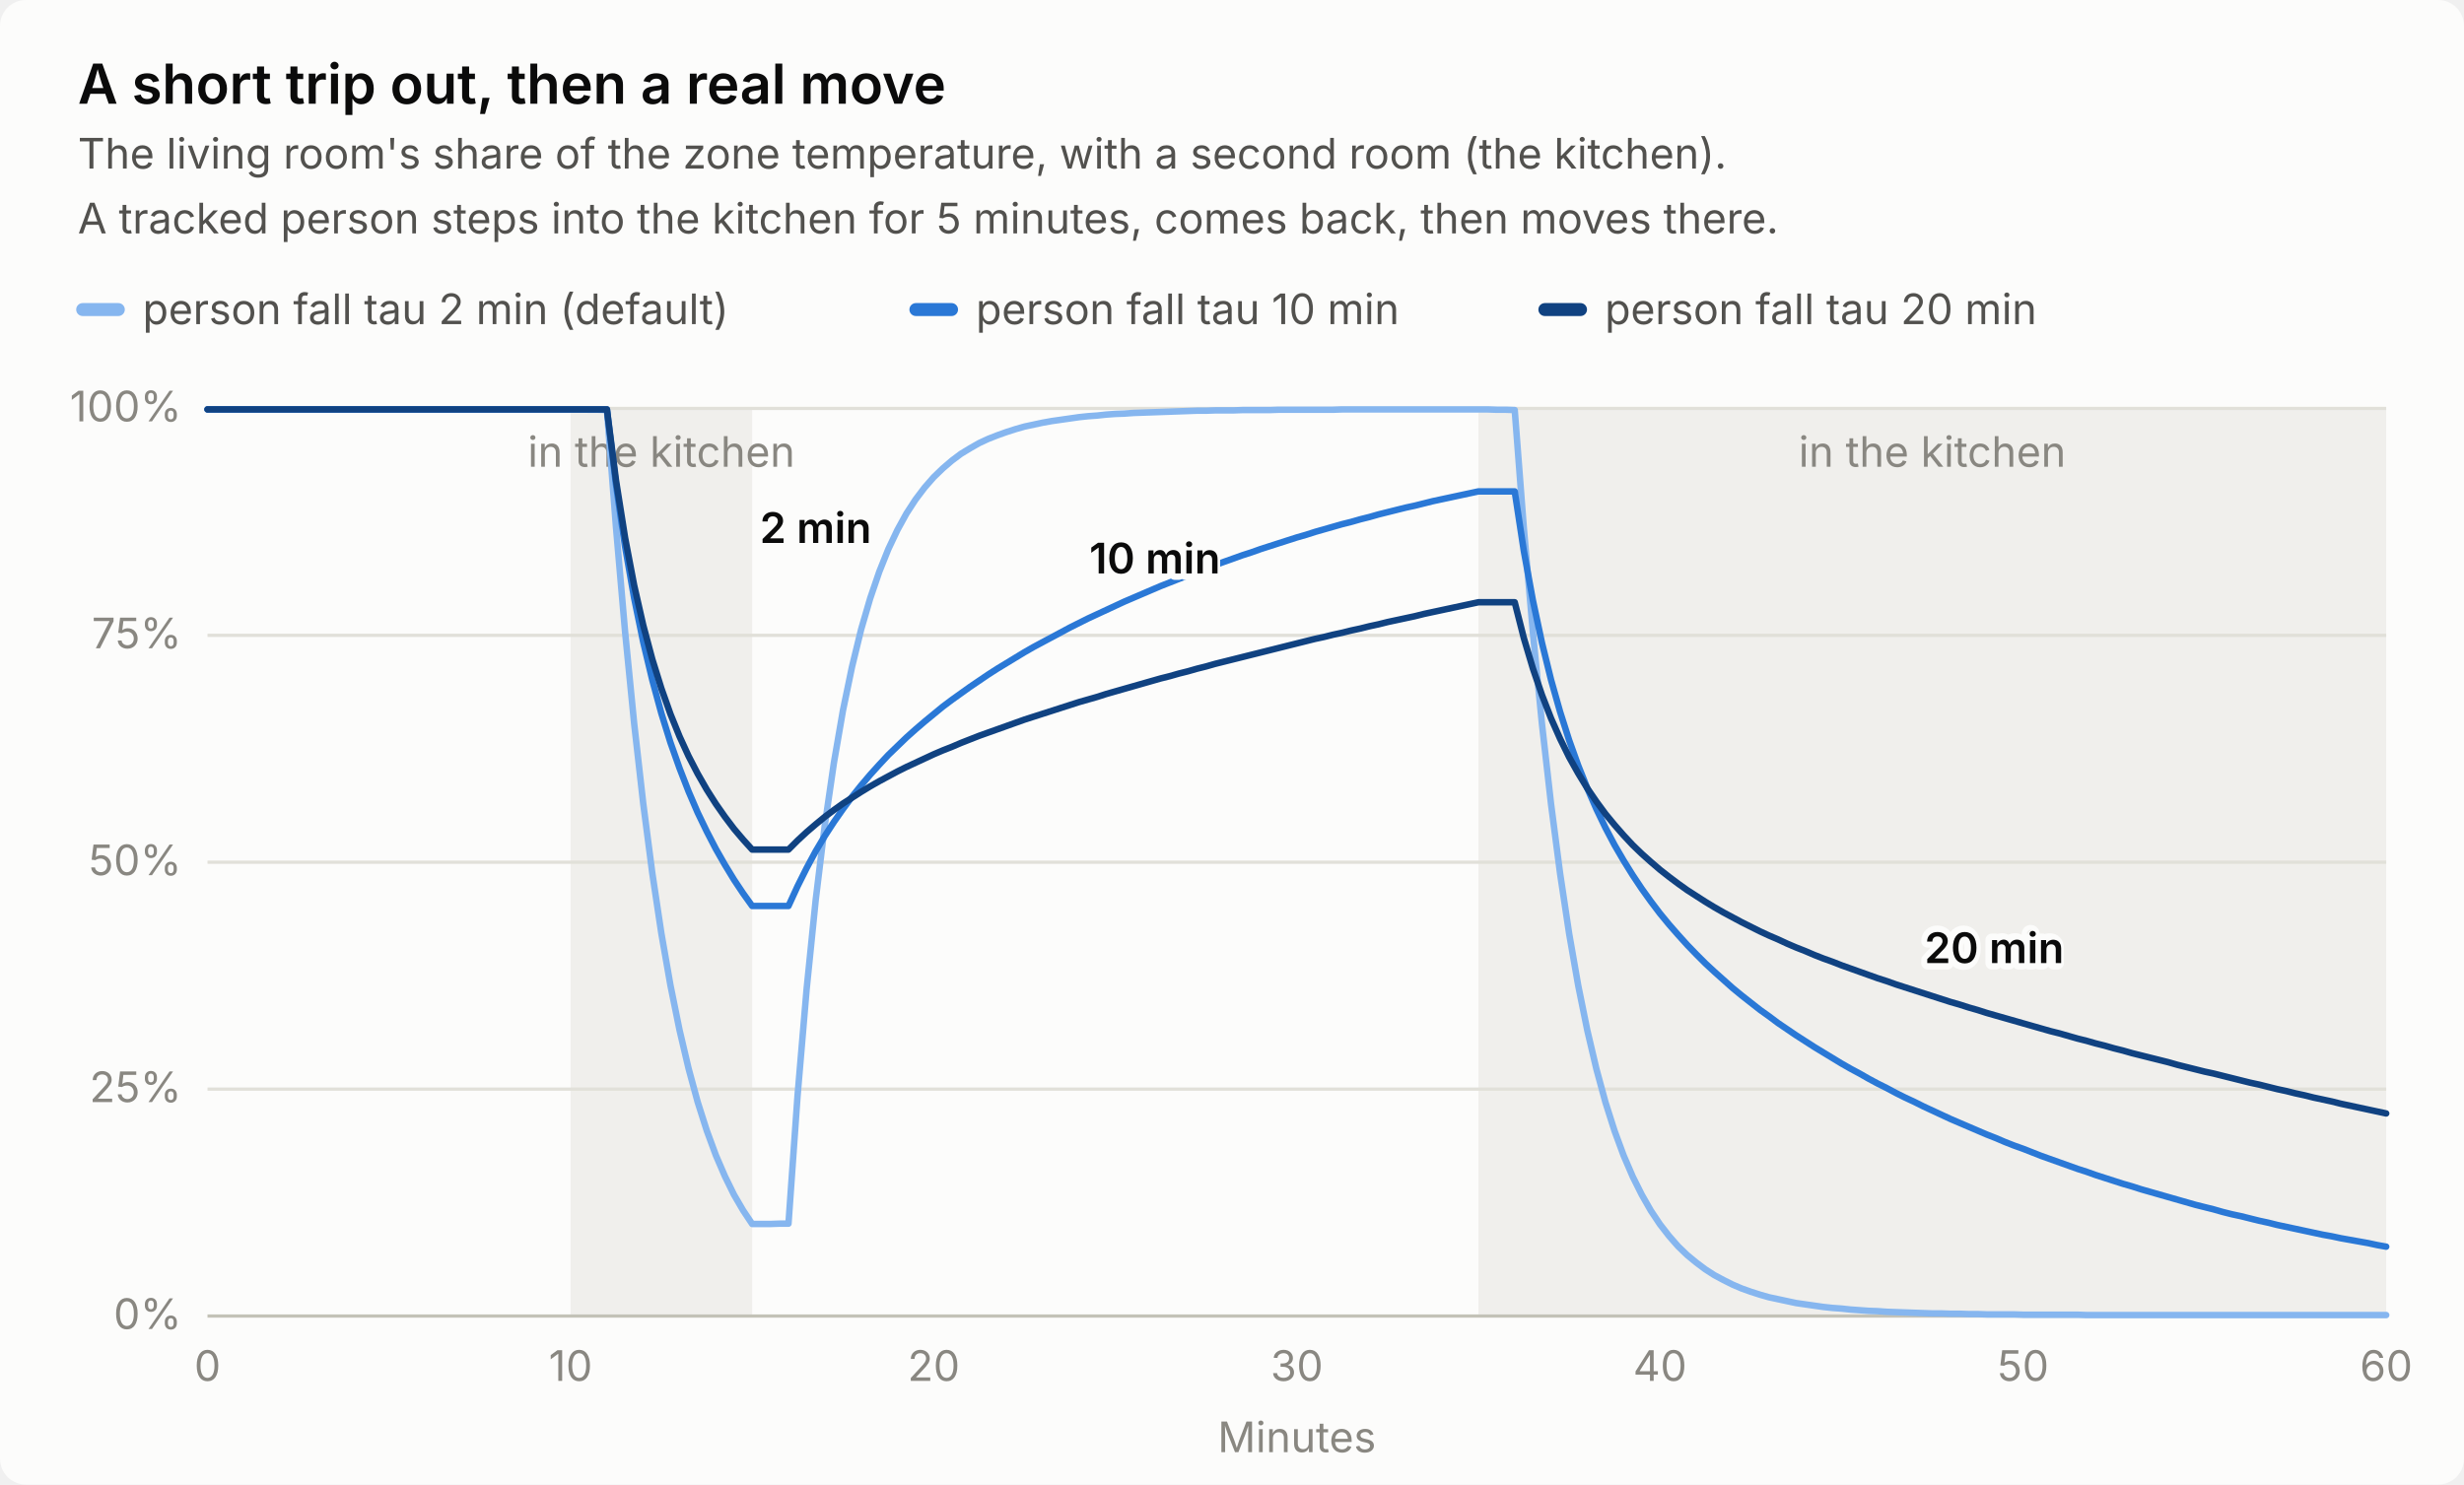
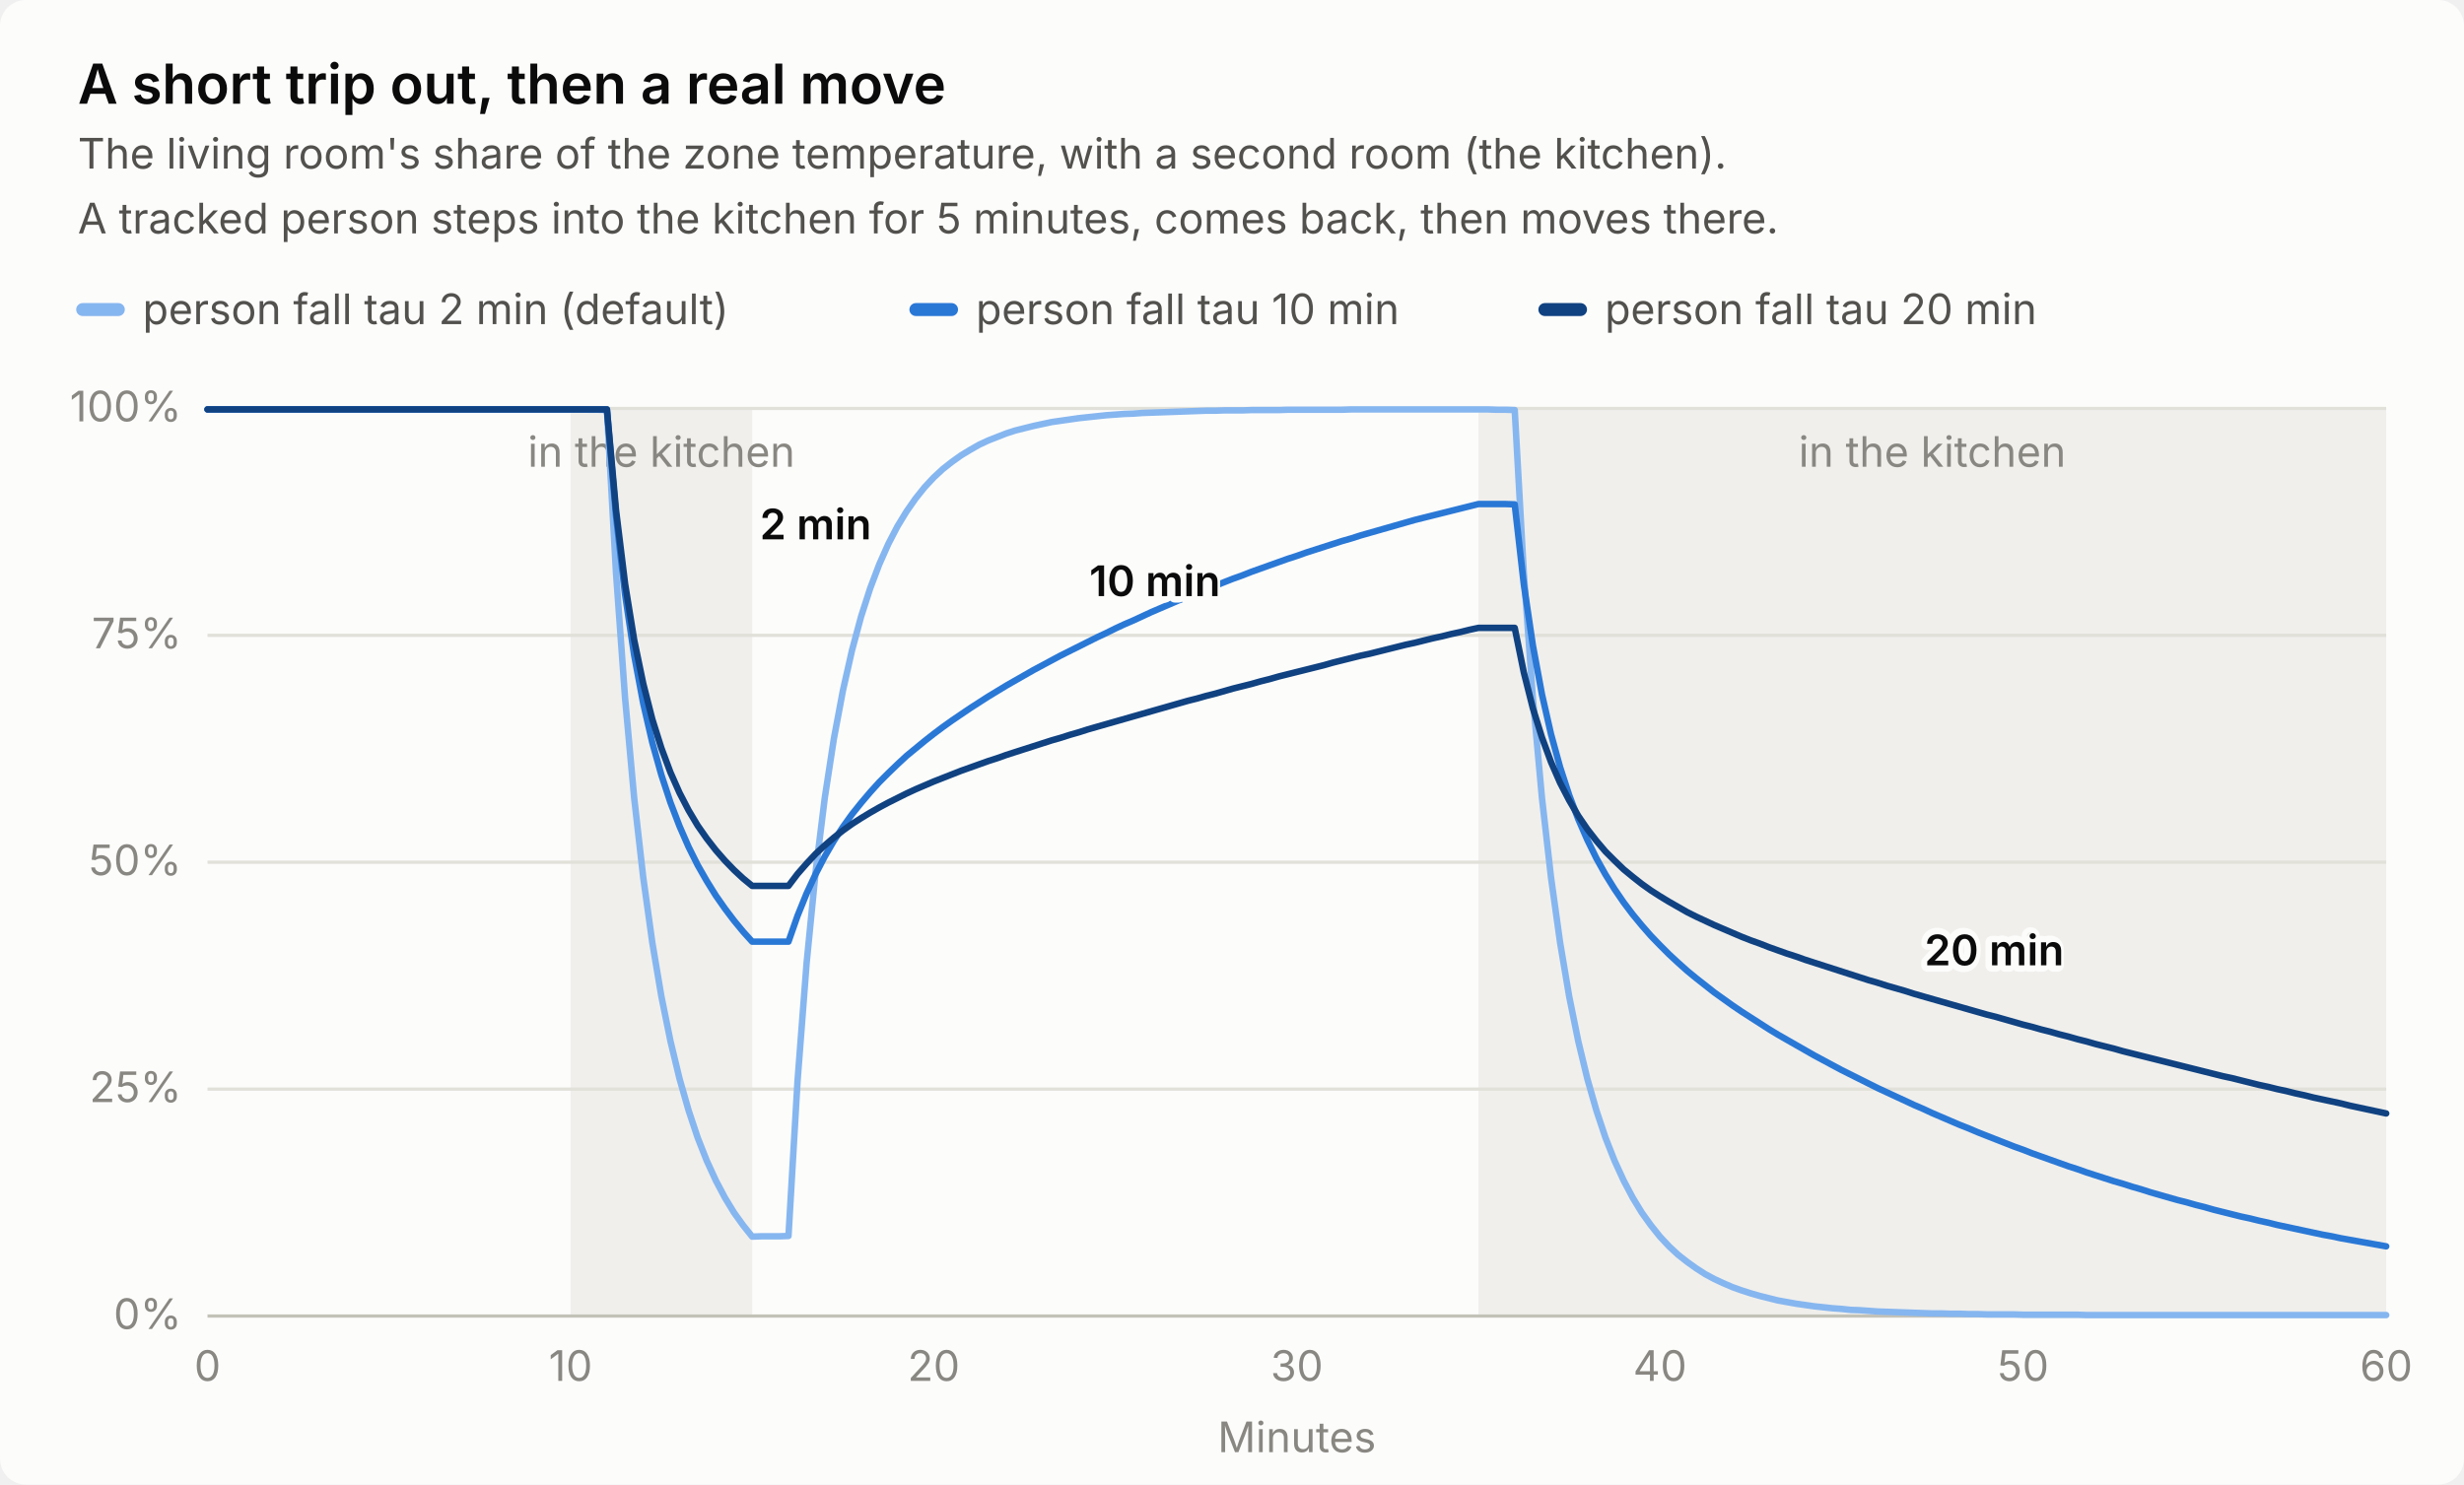
<svg xmlns="http://www.w3.org/2000/svg" viewBox="0 0 760 458" width="760" height="458" role="img" aria-labelledby="title desc">
  <style>text{font-family:system-ui, -apple-system, "Segoe UI", sans-serif;font-size:13px}.title{font-size:17px;font-weight:600}.tag{font-weight:600}text.halo{stroke-width:4px;stroke-linejoin:round}path.line{fill:none;stroke-width:2px;stroke-linejoin:round;stroke-linecap:round}.grid,.axis{stroke-width:1px}.guide{stroke-dasharray:4 4}.bg{fill:#fcfcfb}.t1{fill:#0b0b0b}.t2{fill:#52514e}.t3{fill:#898781}.grid{stroke:#e1e0d9}.axis{stroke:#c3c2b7}.band{fill:#f0efec}.c1{stroke:#2a78d6;fill:#2a78d6}.c2{stroke:#eb6834;fill:#eb6834}.c3{stroke:#1baf7a;fill:#1baf7a}.c4{stroke:#eda100;fill:#eda100}.r1{stroke:#86b6ef;fill:#86b6ef}.r2{stroke:#5598e7;fill:#5598e7}.r3{stroke:#2a78d6;fill:#2a78d6}.r4{stroke:#1c5cab;fill:#1c5cab}.r5{stroke:#104281;fill:#104281}.halo{fill:#fcfcfb;stroke:#fcfcfb}@media (prefers-color-scheme: dark){.bg{fill:#1a1a19}.t1{fill:#ffffff}.t2{fill:#c3c2b7}.t3{fill:#898781}.grid{stroke:#2c2c2a}.axis{stroke:#383835}.band{fill:#262624}.c1{stroke:#3987e5;fill:#3987e5}.c2{stroke:#d95926;fill:#d95926}.c3{stroke:#199e70;fill:#199e70}.c4{stroke:#c98500;fill:#c98500}.r1{stroke:#184f95;fill:#184f95}.r2{stroke:#256abf;fill:#256abf}.r3{stroke:#3987e5;fill:#3987e5}.r4{stroke:#86b6ef;fill:#86b6ef}.r5{stroke:#cde2fb;fill:#cde2fb}.halo{fill:#1a1a19;stroke:#1a1a19}}</style>
  <rect class="bg" width="760" height="458" rx="8" />
  <text x="24" y="32" class="t1 title" text-anchor="start">A short trip out, then a real move</text>
  <text x="24" y="52" class="t2" text-anchor="start">The living room's share of the zone temperature, with a second room (the kitchen).</text>
  <text x="24" y="72" class="t2" text-anchor="start">A tracked person steps into the kitchen for 5 minutes, comes back, then moves there.</text>
  <rect class="r1" x="24" y="94" width="14" height="3" rx="1.5" />
  <text x="44" y="100" class="t2" text-anchor="start">person fall tau 2 min (default)</text>
  <rect class="r3" x="281" y="94" width="14" height="3" rx="1.5" />
  <text x="301" y="100" class="t2" text-anchor="start">person fall tau 10 min</text>
  <rect class="r5" x="475" y="94" width="14" height="3" rx="1.5" />
  <text x="495" y="100" class="t2" text-anchor="start">person fall tau 20 min</text>
  <rect class="band" x="176" y="126" width="56" height="280" />
  <text x="204" y="144" class="t3" text-anchor="middle">in the kitchen</text>
  <rect class="band" x="456" y="126" width="280" height="280" />
  <text x="596" y="144" class="t3" text-anchor="middle">in the kitchen</text>
  <line class="axis" x1="64" x2="736" y1="406" y2="406" />
  <text x="56" y="410" class="t3" text-anchor="end">0%</text>
  <line class="grid" x1="64" x2="736" y1="336" y2="336" />
  <text x="56" y="340" class="t3" text-anchor="end">25%</text>
  <line class="grid" x1="64" x2="736" y1="266" y2="266" />
  <text x="56" y="270" class="t3" text-anchor="end">50%</text>
  <line class="grid" x1="64" x2="736" y1="196" y2="196" />
  <text x="56" y="200" class="t3" text-anchor="end">75%</text>
  <line class="grid" x1="64" x2="736" y1="126" y2="126" />
  <text x="56" y="130" class="t3" text-anchor="end">100%</text>
  <text x="64" y="426" class="t3" text-anchor="middle">0</text>
  <text x="176" y="426" class="t3" text-anchor="middle">10</text>
  <text x="288" y="426" class="t3" text-anchor="middle">20</text>
  <text x="400" y="426" class="t3" text-anchor="middle">30</text>
  <text x="512" y="426" class="t3" text-anchor="middle">40</text>
  <text x="624" y="426" class="t3" text-anchor="middle">50</text>
  <text x="736" y="426" class="t3" text-anchor="middle">60</text>
  <text x="400" y="448" class="t3" text-anchor="middle">Minutes</text>
-   <path class="line r1" d="M64,126.3 L66.8,126.3 L69.6,126.3 L72.4,126.3 L75.2,126.3 L78,126.3 L80.8,126.3 L83.6,126.3 L86.4,126.3 L89.2,126.3 L92,126.3 L94.8,126.3 L97.6,126.3 L100.4,126.3 L103.2,126.3 L106,126.3 L108.8,126.3 L111.6,126.3 L114.4,126.3 L117.2,126.3 L120,126.3 L122.8,126.3 L125.6,126.3 L128.4,126.3 L131.2,126.3 L134,126.3 L136.8,126.3 L139.6,126.3 L142.4,126.3 L145.2,126.3 L148,126.3 L150.8,126.3 L153.6,126.3 L156.4,126.3 L159.2,126.3 L162,126.3 L164.8,126.3 L167.6,126.3 L170.4,126.3 L173.2,126.3 L176,126.3 L178.8,126.3 L181.6,126.4 L184.4,126.4 L187.2,126.5 L190,162.7 L192.8,194.9 L195.6,223.2 L198.4,247.9 L201.2,269.4 L204,288 L206.8,304 L209.6,317.8 L212.4,329.7 L215.2,340 L218,348.8 L220.8,356.4 L223.6,362.9 L226.4,368.6 L229.2,373.4 L232,377.6 L234.8,377.6 L237.6,377.6 L240.4,377.5 L243.2,377.5 L246,338 L248.8,305.1 L251.6,277.6 L254.4,254.6 L257.2,235.4 L260,219.2 L262.8,205.7 L265.6,194.2 L268.4,184.6 L271.2,176.4 L274,169.4 L276.8,163.5 L279.6,158.4 L282.4,154.1 L285.2,150.4 L288,147.2 L290.8,144.5 L293.6,142.1 L296.4,140 L299.2,138.3 L302,136.7 L304.8,135.4 L307.6,134.3 L310.4,133.3 L313.2,132.4 L316,131.6 L318.8,131 L321.6,130.4 L324.4,129.9 L327.2,129.5 L330,129.1 L332.8,128.7 L335.6,128.4 L338.4,128.2 L341.2,127.9 L344,127.7 L346.8,127.6 L349.6,127.4 L352.4,127.3 L355.2,127.2 L358,127.1 L360.8,127 L363.6,126.9 L366.4,126.8 L369.2,126.7 L372,126.7 L374.8,126.6 L377.6,126.6 L380.4,126.6 L383.2,126.5 L386,126.5 L388.8,126.5 L391.6,126.5 L394.4,126.4 L397.2,126.4 L400,126.4 L402.8,126.4 L405.6,126.4 L408.4,126.4 L411.2,126.4 L414,126.3 L416.8,126.3 L419.6,126.3 L422.4,126.3 L425.2,126.3 L428,126.3 L430.8,126.3 L433.6,126.3 L436.4,126.3 L439.2,126.3 L442,126.3 L444.8,126.3 L447.6,126.3 L450.4,126.3 L453.2,126.3 L456,126.3 L458.8,126.3 L461.6,126.4 L464.4,126.4 L467.2,126.5 L470,162.8 L472.8,195 L475.6,223.3 L478.4,248 L481.2,269.5 L484,288.1 L486.8,304.1 L489.6,317.9 L492.4,329.8 L495.2,340.1 L498,348.9 L500.8,356.5 L503.6,363 L506.4,368.6 L509.2,373.5 L512,377.7 L514.8,381.3 L517.6,384.5 L520.4,387.2 L523.2,389.5 L526,391.6 L528.8,393.4 L531.6,394.9 L534.4,396.3 L537.2,397.5 L540,398.5 L542.8,399.4 L545.6,400.2 L548.4,400.8 L551.2,401.4 L554,402 L556.8,402.4 L559.6,402.8 L562.4,403.2 L565.2,403.5 L568,403.7 L570.8,404 L573.6,404.2 L576.4,404.4 L579.2,404.5 L582,404.7 L584.8,404.8 L587.6,404.9 L590.4,405 L593.2,405.1 L596,405.2 L598.8,405.2 L601.6,405.3 L604.4,405.3 L607.2,405.4 L610,405.4 L612.8,405.5 L615.6,405.5 L618.4,405.5 L621.2,405.5 L624,405.6 L626.8,405.6 L629.6,405.6 L632.4,405.6 L635.2,405.6 L638,405.6 L640.8,405.6 L643.6,405.7 L646.4,405.7 L649.2,405.7 L652,405.7 L654.8,405.7 L657.6,405.7 L660.4,405.7 L663.2,405.7 L666,405.7 L668.8,405.7 L671.6,405.7 L674.4,405.7 L677.2,405.7 L680,405.7 L682.8,405.7 L685.6,405.7 L688.4,405.7 L691.2,405.7 L694,405.7 L696.8,405.7 L699.6,405.7 L702.4,405.7 L705.2,405.7 L708,405.7 L710.8,405.7 L713.6,405.7 L716.4,405.7 L719.2,405.7 L722,405.7 L724.8,405.7 L727.6,405.7 L730.4,405.7 L733.2,405.7 L736,405.7" />
-   <path class="line r3" d="M64,126.3 L66.8,126.3 L69.6,126.3 L72.4,126.3 L75.2,126.3 L78,126.3 L80.8,126.3 L83.6,126.3 L86.4,126.3 L89.2,126.3 L92,126.3 L94.8,126.3 L97.6,126.3 L100.4,126.3 L103.2,126.3 L106,126.3 L108.8,126.3 L111.6,126.3 L114.4,126.3 L117.2,126.3 L120,126.3 L122.8,126.3 L125.6,126.3 L128.4,126.3 L131.2,126.3 L134,126.3 L136.8,126.3 L139.6,126.3 L142.4,126.3 L145.2,126.3 L148,126.3 L150.8,126.3 L153.6,126.3 L156.4,126.3 L159.2,126.3 L162,126.3 L164.8,126.3 L167.6,126.3 L170.4,126.3 L173.2,126.3 L176,126.3 L178.8,126.3 L181.6,126.3 L184.4,126.3 L187.2,126.3 L190,149.5 L192.8,168.6 L195.6,184.5 L198.4,198.1 L201.2,209.8 L204,220.1 L206.8,229.1 L209.6,237 L212.4,244.2 L215.2,250.7 L218,256.5 L220.8,261.9 L223.6,266.8 L226.4,271.4 L229.2,275.6 L232,279.5 L234.8,279.5 L237.6,279.5 L240.4,279.5 L243.2,279.5 L246,273.4 L248.8,267.8 L251.6,262.6 L254.4,257.9 L257.2,253.6 L260,249.6 L262.8,245.8 L265.6,242.3 L268.4,239 L271.2,235.9 L274,232.9 L276.8,230.2 L279.6,227.5 L282.4,225 L285.2,222.6 L288,220.3 L290.8,218 L293.6,215.9 L296.4,213.9 L299.2,211.9 L302,210 L304.8,208.1 L307.6,206.3 L310.4,204.6 L313.2,202.9 L316,201.2 L318.8,199.6 L321.6,198.1 L324.4,196.6 L327.2,195.1 L330,193.6 L332.8,192.2 L335.6,190.8 L338.4,189.5 L341.2,188.2 L344,186.9 L346.8,185.6 L349.6,184.4 L352.4,183.2 L355.2,182 L358,180.8 L360.8,179.7 L363.6,178.6 L366.4,177.5 L369.2,176.4 L372,175.3 L374.8,174.3 L377.6,173.3 L380.4,172.3 L383.2,171.3 L386,170.4 L388.8,169.4 L391.6,168.5 L394.4,167.6 L397.2,166.7 L400,165.8 L402.8,165 L405.6,164.1 L408.4,163.3 L411.2,162.5 L414,161.7 L416.8,161 L419.6,160.2 L422.4,159.5 L425.2,158.7 L428,158 L430.8,157.3 L433.6,156.6 L436.4,156 L439.2,155.3 L442,154.6 L444.8,154 L447.6,153.4 L450.4,152.8 L453.2,152.2 L456,151.6 L458.8,151.6 L461.6,151.6 L464.4,151.6 L467.2,151.6 L470,169.9 L472.8,185.2 L475.6,198.3 L478.4,209.7 L481.2,219.6 L484,228.4 L486.8,236.2 L489.6,243.2 L492.4,249.6 L495.2,255.4 L498,260.7 L500.8,265.5 L503.6,270 L506.4,274.2 L509.2,278.1 L512,281.8 L514.8,285.2 L517.6,288.4 L520.4,291.5 L523.2,294.4 L526,297.2 L528.8,299.8 L531.6,302.3 L534.4,304.8 L537.2,307.1 L540,309.3 L542.8,311.5 L545.6,313.5 L548.4,315.6 L551.2,317.5 L554,319.4 L556.8,321.2 L559.6,323 L562.4,324.7 L565.2,326.4 L568,328.1 L570.8,329.7 L573.6,331.2 L576.4,332.8 L579.2,334.3 L582,335.7 L584.8,337.2 L587.6,338.6 L590.4,339.9 L593.2,341.3 L596,342.6 L598.8,343.9 L601.6,345.2 L604.4,346.4 L607.2,347.6 L610,348.8 L612.8,350 L615.6,351.1 L618.4,352.3 L621.2,353.4 L624,354.4 L626.8,355.5 L629.6,356.6 L632.4,357.6 L635.2,358.6 L638,359.6 L640.8,360.6 L643.6,361.5 L646.4,362.5 L649.2,363.4 L652,364.3 L654.8,365.2 L657.6,366 L660.4,366.9 L663.2,367.7 L666,368.5 L668.8,369.3 L671.6,370.1 L674.4,370.9 L677.2,371.7 L680,372.4 L682.8,373.1 L685.6,373.9 L688.4,374.6 L691.2,375.2 L694,375.9 L696.8,376.6 L699.6,377.2 L702.4,377.9 L705.2,378.5 L708,379.1 L710.8,379.7 L713.6,380.3 L716.4,380.9 L719.2,381.4 L722,382 L724.8,382.5 L727.6,383 L730.4,383.5 L733.2,384.1 L736,384.6" />
-   <path class="line r5" d="M64,126.3 L66.8,126.3 L69.6,126.3 L72.4,126.3 L75.2,126.3 L78,126.3 L80.8,126.3 L83.6,126.3 L86.4,126.3 L89.2,126.3 L92,126.3 L94.8,126.3 L97.6,126.3 L100.4,126.3 L103.2,126.3 L106,126.3 L108.8,126.3 L111.6,126.3 L114.4,126.3 L117.2,126.3 L120,126.3 L122.8,126.3 L125.6,126.3 L128.4,126.3 L131.2,126.3 L134,126.3 L136.8,126.3 L139.6,126.3 L142.4,126.3 L145.2,126.3 L148,126.3 L150.8,126.3 L153.6,126.3 L156.4,126.3 L159.2,126.3 L162,126.3 L164.8,126.3 L167.6,126.3 L170.4,126.3 L173.2,126.3 L176,126.3 L178.8,126.3 L181.6,126.3 L184.4,126.3 L187.2,126.3 L190,148.2 L192.8,165.9 L195.6,180.6 L198.4,192.9 L201.2,203.4 L204,212.4 L206.8,220.3 L209.6,227.2 L212.4,233.3 L215.2,238.7 L218,243.6 L220.8,248 L223.6,252 L226.4,255.7 L229.2,259 L232,262.1 L234.8,262.1 L237.6,262.1 L240.4,262.1 L243.2,262.1 L246,259.3 L248.8,256.7 L251.6,254.3 L254.4,252 L257.2,249.9 L260,247.9 L262.8,246.1 L265.6,244.3 L268.4,242.6 L271.2,241 L274,239.5 L276.8,238 L279.6,236.6 L282.4,235.3 L285.2,234 L288,232.7 L290.8,231.5 L293.6,230.4 L296.4,229.2 L299.2,228.1 L302,227 L304.8,226 L307.6,225 L310.4,224 L313.2,223 L316,222 L318.8,221.1 L321.6,220.2 L324.4,219.3 L327.2,218.4 L330,217.5 L332.8,216.6 L335.6,215.8 L338.4,215 L341.2,214.1 L344,213.3 L346.8,212.5 L349.6,211.7 L352.4,210.9 L355.2,210.1 L358,209.3 L360.8,208.6 L363.6,207.8 L366.4,207.1 L369.2,206.3 L372,205.6 L374.8,204.8 L377.6,204.1 L380.4,203.4 L383.2,202.7 L386,202 L388.8,201.3 L391.6,200.6 L394.4,199.9 L397.2,199.2 L400,198.5 L402.8,197.8 L405.6,197.1 L408.4,196.5 L411.2,195.8 L414,195.2 L416.8,194.5 L419.6,193.9 L422.4,193.2 L425.2,192.6 L428,191.9 L430.8,191.3 L433.6,190.7 L436.4,190.1 L439.2,189.4 L442,188.8 L444.8,188.2 L447.6,187.6 L450.4,187 L453.2,186.4 L456,185.8 L458.8,185.8 L461.6,185.8 L464.4,185.8 L467.2,185.8 L470,196.8 L472.8,206.2 L475.6,214.4 L478.4,221.6 L481.2,227.9 L484,233.6 L486.8,238.6 L489.6,243.2 L492.4,247.3 L495.2,251.1 L498,254.5 L500.8,257.7 L503.6,260.7 L506.4,263.4 L509.2,265.9 L512,268.3 L514.8,270.5 L517.6,272.6 L520.4,274.6 L523.2,276.4 L526,278.2 L528.8,279.9 L531.6,281.5 L534.4,283 L537.2,284.5 L540,285.9 L542.8,287.3 L545.6,288.6 L548.4,289.8 L551.2,291.1 L554,292.3 L556.8,293.4 L559.6,294.6 L562.4,295.7 L565.2,296.7 L568,297.8 L570.8,298.8 L573.6,299.8 L576.4,300.8 L579.2,301.8 L582,302.7 L584.8,303.7 L587.6,304.6 L590.4,305.5 L593.2,306.4 L596,307.3 L598.8,308.2 L601.6,309.1 L604.4,309.9 L607.2,310.8 L610,311.6 L612.8,312.5 L615.6,313.3 L618.4,314.1 L621.2,314.9 L624,315.7 L626.8,316.5 L629.6,317.3 L632.4,318.1 L635.2,318.8 L638,319.6 L640.8,320.4 L643.6,321.1 L646.4,321.9 L649.2,322.6 L652,323.4 L654.8,324.1 L657.6,324.9 L660.4,325.6 L663.2,326.3 L666,327 L668.8,327.7 L671.6,328.5 L674.4,329.2 L677.2,329.9 L680,330.6 L682.8,331.2 L685.6,331.9 L688.4,332.6 L691.2,333.3 L694,334 L696.8,334.6 L699.6,335.3 L702.4,336 L705.2,336.6 L708,337.3 L710.8,337.9 L713.6,338.6 L716.4,339.2 L719.2,339.8 L722,340.5 L724.8,341.1 L727.6,341.7 L730.4,342.3 L733.2,342.9 L736,343.5" />
-   <text x="268.8" y="167.5" class="halo" text-anchor="end">2 min</text>
-   <text x="268.8" y="167.5" class="t1 tag" text-anchor="end">2 min</text>
-   <text x="336" y="176.9" class="halo" text-anchor="start">10 min</text>
-   <text x="336" y="176.9" class="t1 tag" text-anchor="start">10 min</text>
-   <text x="593.6" y="297.1" class="halo" text-anchor="start">20 min</text>
-   <text x="593.6" y="297.1" class="t1 tag" text-anchor="start">20 min</text>
+   <path class="line r1" d="M64,126.3 L66.8,126.3 L69.6,126.3 L72.4,126.3 L75.2,126.3 L78,126.3 L80.8,126.3 L83.6,126.3 L86.4,126.3 L89.2,126.3 L92,126.3 L94.8,126.3 L97.6,126.3 L100.4,126.3 L103.2,126.3 L106,126.3 L108.8,126.3 L111.6,126.3 L114.4,126.3 L117.2,126.3 L120,126.3 L122.8,126.3 L125.6,126.3 L128.4,126.3 L131.2,126.3 L134,126.3 L136.8,126.3 L139.6,126.3 L142.4,126.3 L145.2,126.3 L148,126.3 L150.8,126.3 L153.6,126.3 L156.4,126.3 L159.2,126.3 L162,126.3 L164.8,126.3 L167.6,126.3 L170.4,126.3 L173.2,126.3 L176,126.3 L178.8,126.3 L181.6,126.4 L184.4,126.4 L187.2,126.5 L190,176.7 L192.8,215.4 L195.6,246.1 L198.4,270.7 L201.2,290.8 L204,307.4 L206.8,321.2 L209.6,332.8 L212.4,342.6 L215.2,351 L218,358.1 L220.8,364.2 L223.6,369.5 L226.4,374.1 L229.2,378 L232,381.5 L234.8,381.4 L237.6,381.4 L240.4,381.4 L243.2,381.3 L246,333.4 L248.8,297 L251.6,268.7 L254.4,246.1 L257.2,227.9 L260,213 L262.8,200.6 L265.6,190.2 L268.4,181.5 L271.2,174.1 L274,167.8 L276.8,162.4 L279.6,157.8 L282.4,153.8 L285.2,150.3 L288,147.3 L290.8,144.7 L293.6,142.5 L296.4,140.5 L299.2,138.8 L302,137.2 L304.8,135.9 L307.6,134.8 L310.4,133.7 L313.2,132.8 L316,132.1 L318.8,131.4 L321.6,130.8 L324.4,130.2 L327.2,129.8 L330,129.4 L332.8,129 L335.6,128.7 L338.4,128.4 L341.2,128.1 L344,127.9 L346.8,127.7 L349.6,127.6 L352.4,127.4 L355.2,127.3 L358,127.2 L360.8,127.1 L363.6,127 L366.4,126.9 L369.2,126.8 L372,126.7 L374.8,126.7 L377.6,126.6 L380.4,126.6 L383.2,126.6 L386,126.5 L388.8,126.5 L391.6,126.5 L394.4,126.5 L397.2,126.4 L400,126.4 L402.8,126.4 L405.6,126.4 L408.4,126.4 L411.2,126.4 L414,126.4 L416.8,126.3 L419.6,126.3 L422.4,126.3 L425.2,126.3 L428,126.3 L430.8,126.3 L433.6,126.3 L436.4,126.3 L439.2,126.3 L442,126.3 L444.8,126.3 L447.6,126.3 L450.4,126.3 L453.2,126.3 L456,126.3 L458.8,126.3 L461.6,126.4 L464.4,126.4 L467.2,126.5 L470,176.7 L472.8,215.5 L475.6,246.1 L478.4,270.7 L481.2,290.8 L484,307.4 L486.8,321.2 L489.6,332.8 L492.4,342.6 L495.2,351 L498,358.1 L500.8,364.2 L503.6,369.5 L506.4,374.1 L509.2,378 L512,381.5 L514.8,384.5 L517.6,387.1 L520.4,389.3 L523.2,391.3 L526,393.1 L528.8,394.6 L531.6,395.9 L534.4,397.1 L537.2,398.1 L540,399 L542.8,399.8 L545.6,400.5 L548.4,401.2 L551.2,401.7 L554,402.2 L556.8,402.6 L559.6,403 L562.4,403.3 L565.2,403.6 L568,403.8 L570.8,404.1 L573.6,404.2 L576.4,404.4 L579.2,404.6 L582,404.7 L584.8,404.8 L587.6,404.9 L590.4,405 L593.2,405.1 L596,405.2 L598.8,405.2 L601.6,405.3 L604.4,405.3 L607.2,405.4 L610,405.4 L612.8,405.5 L615.6,405.5 L618.4,405.5 L621.2,405.5 L624,405.6 L626.8,405.6 L629.6,405.6 L632.4,405.6 L635.2,405.6 L638,405.6 L640.8,405.6 L643.6,405.7 L646.4,405.7 L649.2,405.7 L652,405.7 L654.8,405.7 L657.6,405.7 L660.4,405.7 L663.2,405.7 L666,405.7 L668.8,405.7 L671.6,405.7 L674.4,405.7 L677.2,405.7 L680,405.7 L682.8,405.7 L685.6,405.7 L688.4,405.7 L691.2,405.7 L694,405.7 L696.8,405.7 L699.6,405.7 L702.4,405.7 L705.2,405.7 L708,405.7 L710.8,405.7 L713.6,405.7 L716.4,405.7 L719.2,405.7 L722,405.7 L724.8,405.7 L727.6,405.7 L730.4,405.7 L733.2,405.7 L736,405.7" />
+   <path class="line r3" d="M64,126.3 L66.8,126.3 L69.6,126.3 L72.4,126.3 L75.2,126.3 L78,126.3 L80.8,126.3 L83.6,126.3 L86.4,126.3 L89.2,126.3 L92,126.3 L94.8,126.3 L97.6,126.3 L100.4,126.3 L103.2,126.3 L106,126.3 L108.8,126.3 L111.6,126.3 L114.4,126.3 L117.2,126.3 L120,126.3 L122.8,126.3 L125.6,126.3 L128.4,126.3 L131.2,126.3 L134,126.3 L136.8,126.3 L139.6,126.3 L142.4,126.3 L145.2,126.3 L148,126.3 L150.8,126.3 L153.6,126.3 L156.4,126.3 L159.2,126.3 L162,126.3 L164.8,126.3 L167.6,126.3 L170.4,126.3 L173.2,126.3 L176,126.3 L178.8,126.3 L181.6,126.3 L184.4,126.3 L187.2,126.3 L190,159.1 L192.8,183.4 L195.6,202.1 L198.4,217 L201.2,229.1 L204,239.1 L206.8,247.6 L209.6,254.9 L212.4,261.3 L215.2,266.9 L218,271.8 L220.8,276.3 L223.6,280.3 L226.4,284 L229.2,287.4 L232,290.5 L234.8,290.5 L237.6,290.5 L240.4,290.5 L243.2,290.5 L246,282.5 L248.8,275.6 L251.6,269.6 L254.4,264.2 L257.2,259.4 L260,255.1 L262.8,251.2 L265.6,247.7 L268.4,244.4 L271.2,241.3 L274,238.5 L276.8,235.8 L279.6,233.2 L282.4,230.9 L285.2,228.6 L288,226.4 L290.8,224.3 L293.6,222.3 L296.4,220.4 L299.2,218.5 L302,216.7 L304.8,214.9 L307.6,213.2 L310.4,211.5 L313.2,209.9 L316,208.3 L318.8,206.7 L321.6,205.2 L324.4,203.7 L327.2,202.2 L330,200.8 L332.8,199.4 L335.6,198 L338.4,196.6 L341.2,195.3 L344,193.9 L346.8,192.6 L349.6,191.4 L352.4,190.1 L355.2,188.8 L358,187.6 L360.8,186.4 L363.6,185.2 L366.4,184.1 L369.2,182.9 L372,181.8 L374.8,180.7 L377.6,179.6 L380.4,178.5 L383.2,177.5 L386,176.4 L388.8,175.4 L391.6,174.4 L394.4,173.4 L397.2,172.4 L400,171.5 L402.8,170.5 L405.6,169.6 L408.4,168.7 L411.2,167.8 L414,166.9 L416.8,166.1 L419.6,165.2 L422.4,164.4 L425.2,163.6 L428,162.8 L430.8,162 L433.6,161.2 L436.4,160.4 L439.2,159.7 L442,159 L444.8,158.3 L447.6,157.6 L450.4,156.9 L453.2,156.2 L456,155.5 L458.8,155.5 L461.6,155.5 L464.4,155.5 L467.2,155.6 L470,180.2 L472.8,199.1 L475.6,214.2 L478.4,226.5 L481.2,236.7 L484,245.3 L486.8,252.7 L489.6,259.1 L492.4,264.8 L495.2,269.8 L498,274.3 L500.8,278.4 L503.6,282.1 L506.4,285.5 L509.2,288.7 L512,291.6 L514.8,294.4 L517.6,297 L520.4,299.5 L523.2,301.8 L526,304 L528.8,306.2 L531.6,308.2 L534.4,310.2 L537.2,312.1 L540,313.9 L542.8,315.7 L545.6,317.5 L548.4,319.2 L551.2,320.8 L554,322.4 L556.8,324 L559.6,325.6 L562.4,327.1 L565.2,328.6 L568,330.1 L570.8,331.5 L573.6,332.9 L576.4,334.3 L579.2,335.7 L582,337 L584.8,338.3 L587.6,339.6 L590.4,340.9 L593.2,342.1 L596,343.4 L598.8,344.6 L601.6,345.8 L604.4,347 L607.2,348.1 L610,349.3 L612.8,350.4 L615.6,351.5 L618.4,352.6 L621.2,353.7 L624,354.7 L626.8,355.8 L629.6,356.8 L632.4,357.8 L635.2,358.8 L638,359.8 L640.8,360.7 L643.6,361.7 L646.4,362.6 L649.2,363.5 L652,364.4 L654.8,365.2 L657.6,366.1 L660.4,366.9 L663.2,367.8 L666,368.6 L668.8,369.4 L671.6,370.2 L674.4,370.9 L677.2,371.7 L680,372.4 L682.8,373.2 L685.6,373.9 L688.4,374.6 L691.2,375.3 L694,375.9 L696.8,376.6 L699.6,377.2 L702.4,377.9 L705.2,378.5 L708,379.1 L710.8,379.7 L713.6,380.3 L716.4,380.9 L719.2,381.4 L722,382 L724.8,382.5 L727.6,383 L730.4,383.5 L733.2,384 L736,384.5" />
+   <path class="line r5" d="M64,126.3 L66.8,126.3 L69.6,126.3 L72.4,126.3 L75.2,126.3 L78,126.3 L80.8,126.3 L83.6,126.3 L86.4,126.3 L89.2,126.3 L92,126.3 L94.8,126.3 L97.6,126.3 L100.4,126.3 L103.2,126.3 L106,126.3 L108.8,126.3 L111.6,126.3 L114.4,126.3 L117.2,126.3 L120,126.3 L122.8,126.3 L125.6,126.3 L128.4,126.3 L131.2,126.3 L134,126.3 L136.8,126.3 L139.6,126.3 L142.4,126.3 L145.2,126.3 L148,126.3 L150.8,126.3 L153.6,126.3 L156.4,126.3 L159.2,126.3 L162,126.3 L164.8,126.3 L167.6,126.3 L170.4,126.3 L173.2,126.3 L176,126.3 L178.8,126.3 L181.6,126.3 L184.4,126.3 L187.2,126.3 L190,157.3 L192.8,180.1 L195.6,197.4 L198.4,210.9 L201.2,221.9 L204,230.8 L206.8,238.3 L209.6,244.6 L212.4,250 L215.2,254.7 L218,258.7 L220.8,262.3 L223.6,265.5 L226.4,268.4 L229.2,271 L232,273.3 L234.8,273.3 L237.6,273.3 L240.4,273.3 L243.2,273.3 L246,269.6 L248.8,266.4 L251.6,263.4 L254.4,260.8 L257.2,258.4 L260,256.2 L262.8,254.2 L265.6,252.4 L268.4,250.7 L271.2,249.1 L274,247.6 L276.8,246.2 L279.6,244.8 L282.4,243.5 L285.2,242.3 L288,241.1 L290.8,240 L293.6,238.9 L296.4,237.8 L299.2,236.8 L302,235.8 L304.8,234.8 L307.6,233.9 L310.4,232.9 L313.2,232 L316,231.1 L318.8,230.2 L321.6,229.3 L324.4,228.4 L327.2,227.6 L330,226.7 L332.8,225.9 L335.6,225 L338.4,224.2 L341.2,223.4 L344,222.6 L346.8,221.8 L349.6,221 L352.4,220.2 L355.2,219.4 L358,218.6 L360.8,217.8 L363.6,217 L366.4,216.2 L369.2,215.5 L372,214.7 L374.8,214 L377.6,213.2 L380.4,212.4 L383.2,211.7 L386,211 L388.8,210.2 L391.6,209.5 L394.4,208.7 L397.2,208 L400,207.3 L402.8,206.6 L405.6,205.9 L408.4,205.2 L411.2,204.4 L414,203.7 L416.8,203 L419.6,202.3 L422.4,201.7 L425.2,201 L428,200.3 L430.8,199.6 L433.6,198.9 L436.4,198.3 L439.2,197.6 L442,196.9 L444.8,196.3 L447.6,195.6 L450.4,195 L453.2,194.3 L456,193.7 L458.8,193.7 L461.6,193.7 L464.4,193.7 L467.2,193.7 L470,207.4 L472.8,218.5 L475.6,227.5 L478.4,235.1 L481.2,241.5 L484,246.9 L486.8,251.7 L489.6,255.8 L492.4,259.4 L495.2,262.7 L498,265.5 L500.8,268.2 L503.6,270.5 L506.4,272.7 L509.2,274.7 L512,276.5 L514.8,278.2 L517.6,279.8 L520.4,281.4 L523.2,282.8 L526,284.1 L528.8,285.4 L531.6,286.6 L534.4,287.8 L537.2,289 L540,290.1 L542.8,291.1 L545.6,292.2 L548.4,293.2 L551.2,294.2 L554,295.1 L556.8,296.1 L559.6,297 L562.4,297.9 L565.2,298.8 L568,299.7 L570.8,300.6 L573.6,301.5 L576.4,302.4 L579.2,303.2 L582,304.1 L584.8,304.9 L587.6,305.7 L590.4,306.6 L593.2,307.4 L596,308.2 L598.8,309 L601.6,309.8 L604.4,310.6 L607.2,311.4 L610,312.2 L612.8,313 L615.6,313.7 L618.4,314.5 L621.2,315.3 L624,316.1 L626.8,316.8 L629.6,317.6 L632.4,318.3 L635.2,319.1 L638,319.8 L640.8,320.6 L643.6,321.3 L646.4,322.1 L649.2,322.8 L652,323.5 L654.8,324.3 L657.6,325 L660.4,325.7 L663.2,326.4 L666,327.1 L668.8,327.8 L671.6,328.5 L674.4,329.2 L677.2,329.9 L680,330.6 L682.8,331.3 L685.6,332 L688.4,332.6 L691.2,333.3 L694,334 L696.8,334.7 L699.6,335.3 L702.4,336 L705.2,336.6 L708,337.3 L710.8,337.9 L713.6,338.6 L716.4,339.2 L719.2,339.8 L722,340.4 L724.8,341.1 L727.6,341.7 L730.4,342.3 L733.2,342.9 L736,343.5" />
+   <text x="268.8" y="166.4" class="halo" text-anchor="end">2 min</text>
+   <text x="268.8" y="166.4" class="t1 tag" text-anchor="end">2 min</text>
+   <text x="336" y="183.9" class="halo" text-anchor="start">10 min</text>
+   <text x="336" y="183.9" class="t1 tag" text-anchor="start">10 min</text>
+   <text x="593.6" y="297.8" class="halo" text-anchor="start">20 min</text>
+   <text x="593.6" y="297.8" class="t1 tag" text-anchor="start">20 min</text>
</svg>
